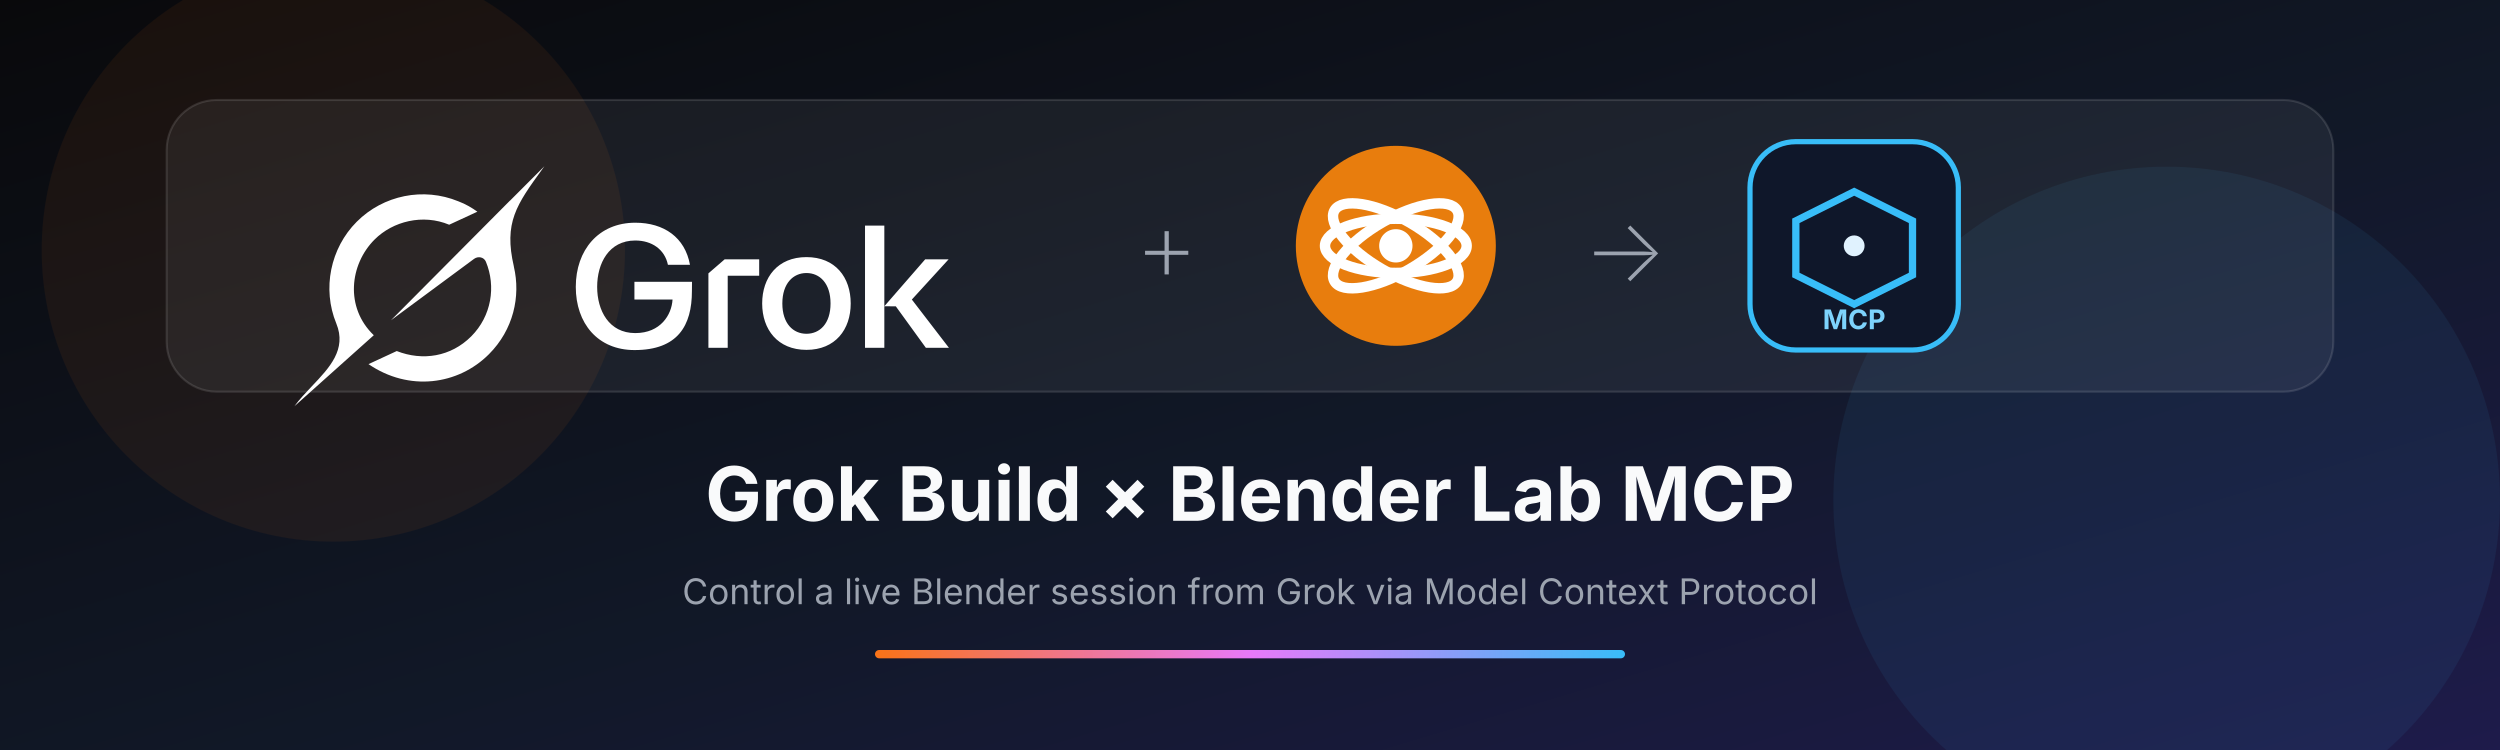
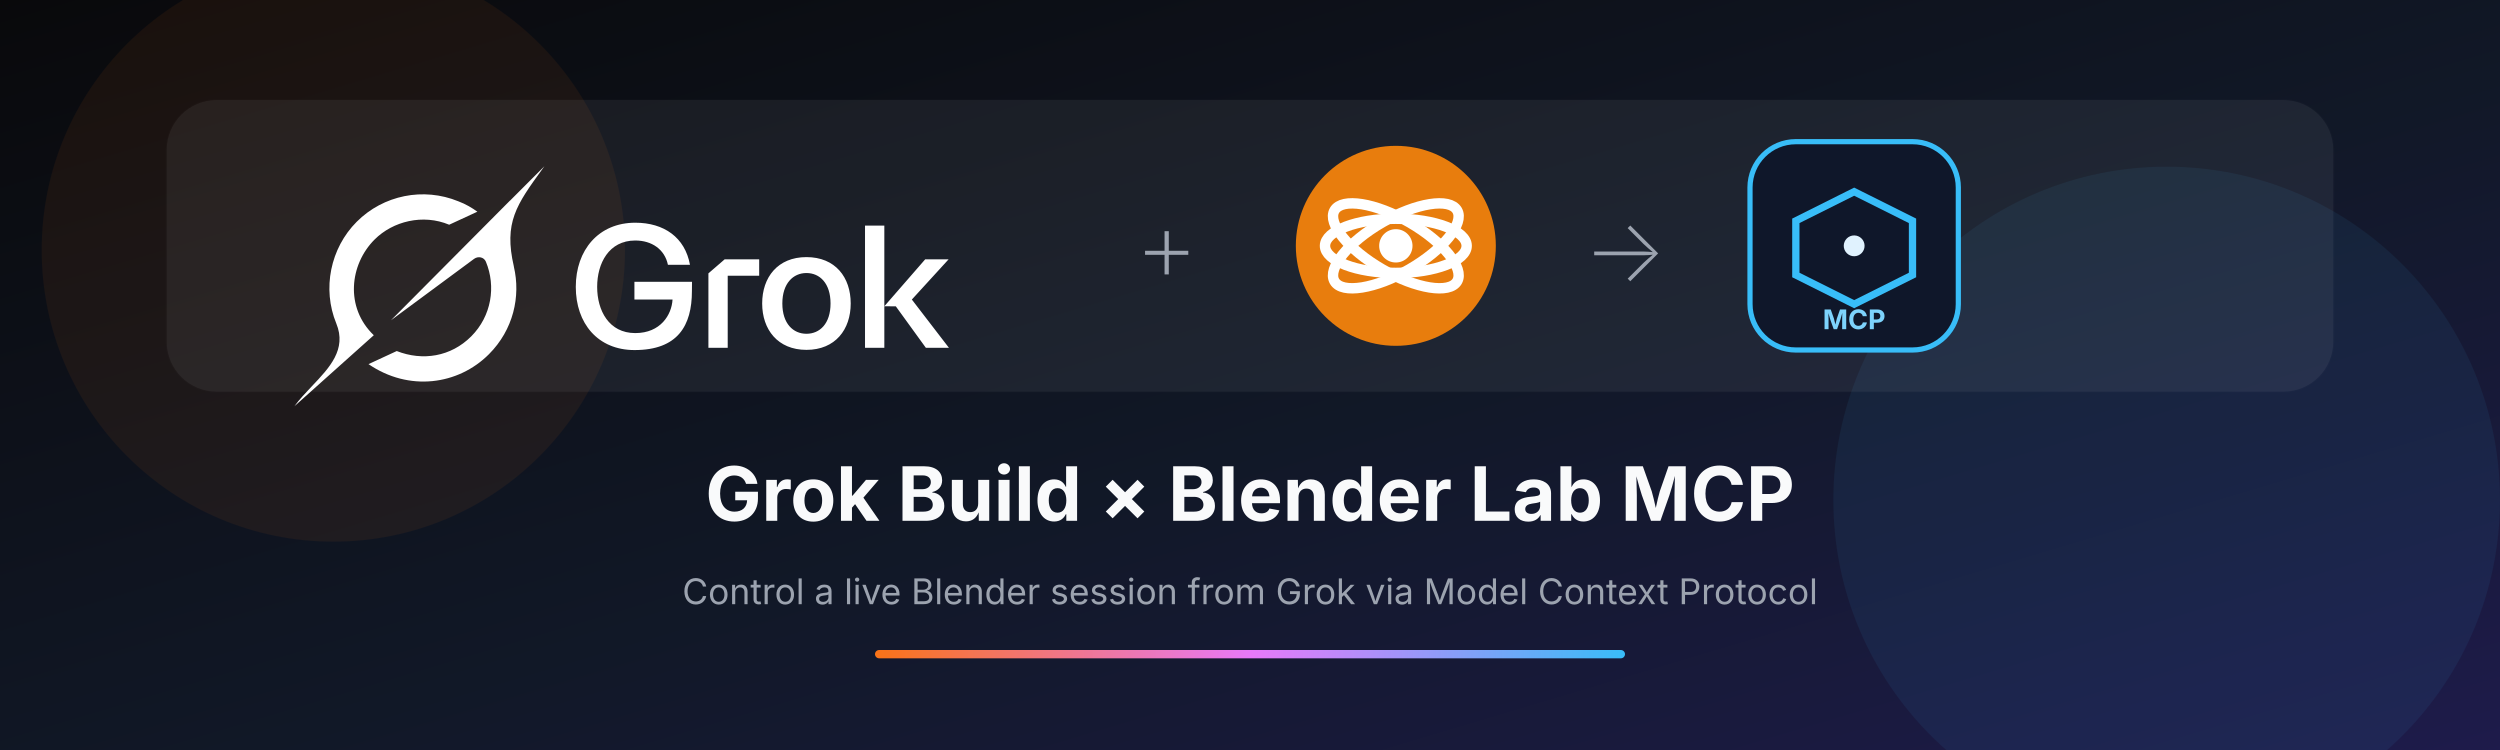
<svg xmlns="http://www.w3.org/2000/svg" viewBox="0 0 1200 360" role="img" aria-label="Grok Build × Blender Lab MCP">
  <defs>
    <linearGradient id="bg" x1="0%" y1="0%" x2="100%" y2="100%">
      <stop offset="0%" stop-color="#09090B" />
      <stop offset="55%" stop-color="#111827" />
      <stop offset="100%" stop-color="#1E1B4B" />
    </linearGradient>
    <linearGradient id="accent" x1="0%" y1="0%" x2="100%" y2="0%">
      <stop offset="0%" stop-color="#F97316" />
      <stop offset="50%" stop-color="#E879F9" />
      <stop offset="100%" stop-color="#38BDF8" />
    </linearGradient>
-     <g id="grok-wordmark">
-       <path fill="#FFFFFF" d="M76.446 24.708V8.416h2.576v10.752l5.447-6.257h3.122l-4.9 5.362 4.945 6.435H84.56l-4.006-5.53-1.532-.01v5.54h-2.576zM68.636 24.982c-3.829 0-5.902-2.716-5.902-6.184 0-3.491 2.073-6.184 5.902-6.184 3.852 0 5.903 2.693 5.903 6.184 0 3.468-2.051 6.184-5.903 6.184zm-3.213-6.184c0 2.692 1.458 4.039 3.213 4.039 1.778 0 3.214-1.347 3.214-4.04 0-2.692-1.436-4.06-3.214-4.06-1.755 0-3.213 1.368-3.213 4.06zM55.566 24.708v-9.926l2.165-1.871h4.604v2.19H58.14v9.607h-2.575zM45.719 25.009c-4.909 0-7.836-3.564-7.836-8.424 0-4.906 3.032-8.557 7.931-8.557 3.83 0 6.633 1.962 7.294 5.613h-2.94c-.434-2.076-2.166-3.24-4.353-3.24-3.533 0-5.083 3.058-5.083 6.184 0 3.126 1.55 6.16 5.083 6.16 3.373 0 4.854-2.441 4.968-4.472H45.7v-2.362h7.68l-.013 1.235c0 4.59-1.87 7.863-7.65 7.863zM13.237 21.04l11.082-8.19c.543-.4 1.32-.244 1.578.38 1.363 3.288.754 7.241-1.957 9.955-2.71 2.714-6.482 3.31-9.93 1.954l-3.765 1.745c5.401 3.697 11.96 2.782 16.059-1.324 3.251-3.255 4.258-7.692 3.317-11.693l.008.009c-1.365-5.878.336-8.227 3.82-13.031.082-.114.165-.228.247-.345l-4.585 4.59v-.014L13.234 21.044M10.95 23.031c-3.877-3.707-3.208-9.446.1-12.755 2.446-2.449 6.454-3.448 9.952-1.979L24.76 6.56c-.677-.49-1.545-1.017-2.54-1.387A12.465 12.465 0 0 0 8.675 7.901c-3.519 3.523-4.625 8.94-2.725 13.561 1.42 3.454-.907 5.898-3.251 8.364-.83.874-1.664 1.748-2.335 2.674l10.583-9.466" />
-     </g>
  </defs>
  <rect width="1200" height="360" fill="url(#bg)" />
  <circle cx="160" cy="120" r="140" fill="#F97316" opacity="0.07" />
  <circle cx="1040" cy="240" r="160" fill="#38BDF8" opacity="0.07" />
-   <rect x="80" y="48" width="1040" height="140" rx="24" fill="#FFFFFF" fill-opacity="0.06" stroke="#FFFFFF" stroke-opacity="0.12" />
-   <g transform="translate(140, 78) scale(3.6)">
-     <use href="#grok-wordmark" />
+   <rect x="80" y="48" width="1040" height="140" rx="24" fill="#FFFFFF" opacity="0.06" stroke="#FFFFFF" stroke-opacity="0.12" />
+   <g transform="translate(140 78) scale(3.6)">
+     <path fill="#FFFFFF" d="M76.446 24.708V8.416h2.576v10.752l5.447-6.257h3.122l-4.9 5.362 4.945 6.435H84.56l-4.006-5.53-1.532-.01v5.54h-2.576zM68.636 24.982c-3.829 0-5.902-2.716-5.902-6.184 0-3.491 2.073-6.184 5.902-6.184 3.852 0 5.903 2.693 5.903 6.184 0 3.468-2.051 6.184-5.903 6.184zm-3.213-6.184c0 2.692 1.458 4.039 3.213 4.039 1.778 0 3.214-1.347 3.214-4.04 0-2.692-1.436-4.06-3.214-4.06-1.755 0-3.213 1.368-3.213 4.06zM55.566 24.708v-9.926l2.165-1.871h4.604v2.19H58.14v9.607h-2.575zM45.719 25.009c-4.909 0-7.836-3.564-7.836-8.424 0-4.906 3.032-8.557 7.931-8.557 3.83 0 6.633 1.962 7.294 5.613h-2.94c-.434-2.076-2.166-3.24-4.353-3.24-3.533 0-5.083 3.058-5.083 6.184 0 3.126 1.55 6.16 5.083 6.16 3.373 0 4.854-2.441 4.968-4.472H45.7v-2.362h7.68l-.013 1.235c0 4.59-1.87 7.863-7.65 7.863zM13.237 21.04l11.082-8.19c.543-.4 1.32-.244 1.578.38 1.363 3.288.754 7.241-1.957 9.955-2.71 2.714-6.482 3.31-9.93 1.954l-3.765 1.745c5.401 3.697 11.96 2.782 16.059-1.324 3.251-3.255 4.258-7.692 3.317-11.693l.008.009c-1.365-5.878.336-8.227 3.82-13.031.082-.114.165-.228.247-.345l-4.585 4.59v-.014L13.234 21.044M10.95 23.031c-3.877-3.707-3.208-9.446.1-12.755 2.446-2.449 6.454-3.448 9.952-1.979L24.76 6.56c-.677-.49-1.545-1.017-2.54-1.387A12.465 12.465 0 0 0 8.675 7.901c-3.519 3.523-4.625 8.94-2.725 13.561 1.42 3.454-.907 5.898-3.251 8.364-.83.874-1.664 1.748-2.335 2.674l10.583-9.466" />
  </g>
  <text x="560" y="135" text-anchor="middle" font-family="ui-sans-serif,system-ui,-apple-system,sans-serif" font-size="48" font-weight="200" fill="#9CA3AF">+</text>
-   <g transform="translate(620, 68)">
+   <g transform="translate(620 68)">
    <circle cx="50" cy="50" r="48" fill="#E87D0D" />
    <ellipse cx="50" cy="50" rx="34" ry="13" fill="none" stroke="#FFFFFF" stroke-width="5" />
    <ellipse cx="50" cy="50" rx="13" ry="34" fill="none" stroke="#FFFFFF" stroke-width="5" transform="rotate(60 50 50)" />
    <ellipse cx="50" cy="50" rx="13" ry="34" fill="none" stroke="#FFFFFF" stroke-width="5" transform="rotate(-60 50 50)" />
    <circle cx="50" cy="50" r="8" fill="#FFFFFF" />
  </g>
  <text x="780" y="135" text-anchor="middle" font-family="ui-sans-serif,system-ui,-apple-system,sans-serif" font-size="42" font-weight="200" fill="#9CA3AF">→</text>
-   <g transform="translate(840, 68)">
+   <g transform="translate(840 68)">
    <rect width="100" height="100" rx="22" fill="#0F172A" stroke="#38BDF8" stroke-width="2.5" />
    <path d="M22 64V38l28-14 28 14v26l-28 14-28-14z" fill="none" stroke="#38BDF8" stroke-width="3.5" />
    <circle cx="50" cy="50" r="5" fill="#E0F2FE" />
    <text x="50" y="90" text-anchor="middle" font-family="ui-sans-serif,system-ui,-apple-system,sans-serif" font-size="13" font-weight="700" fill="#7DD3FC">MCP</text>
  </g>
  <text x="600" y="250" text-anchor="middle" font-family="ui-sans-serif,system-ui,-apple-system,sans-serif" font-size="36" font-weight="700" fill="#F9FAFB">Grok Build × Blender Lab MCP</text>
  <text x="600" y="290" text-anchor="middle" font-family="ui-sans-serif,system-ui,-apple-system,sans-serif" font-size="17" fill="#9CA3AF">Control a live Blender session from Grok via Model Context Protocol</text>
  <rect x="420" y="312" width="360" height="4" rx="2" fill="url(#accent)" />
</svg>
